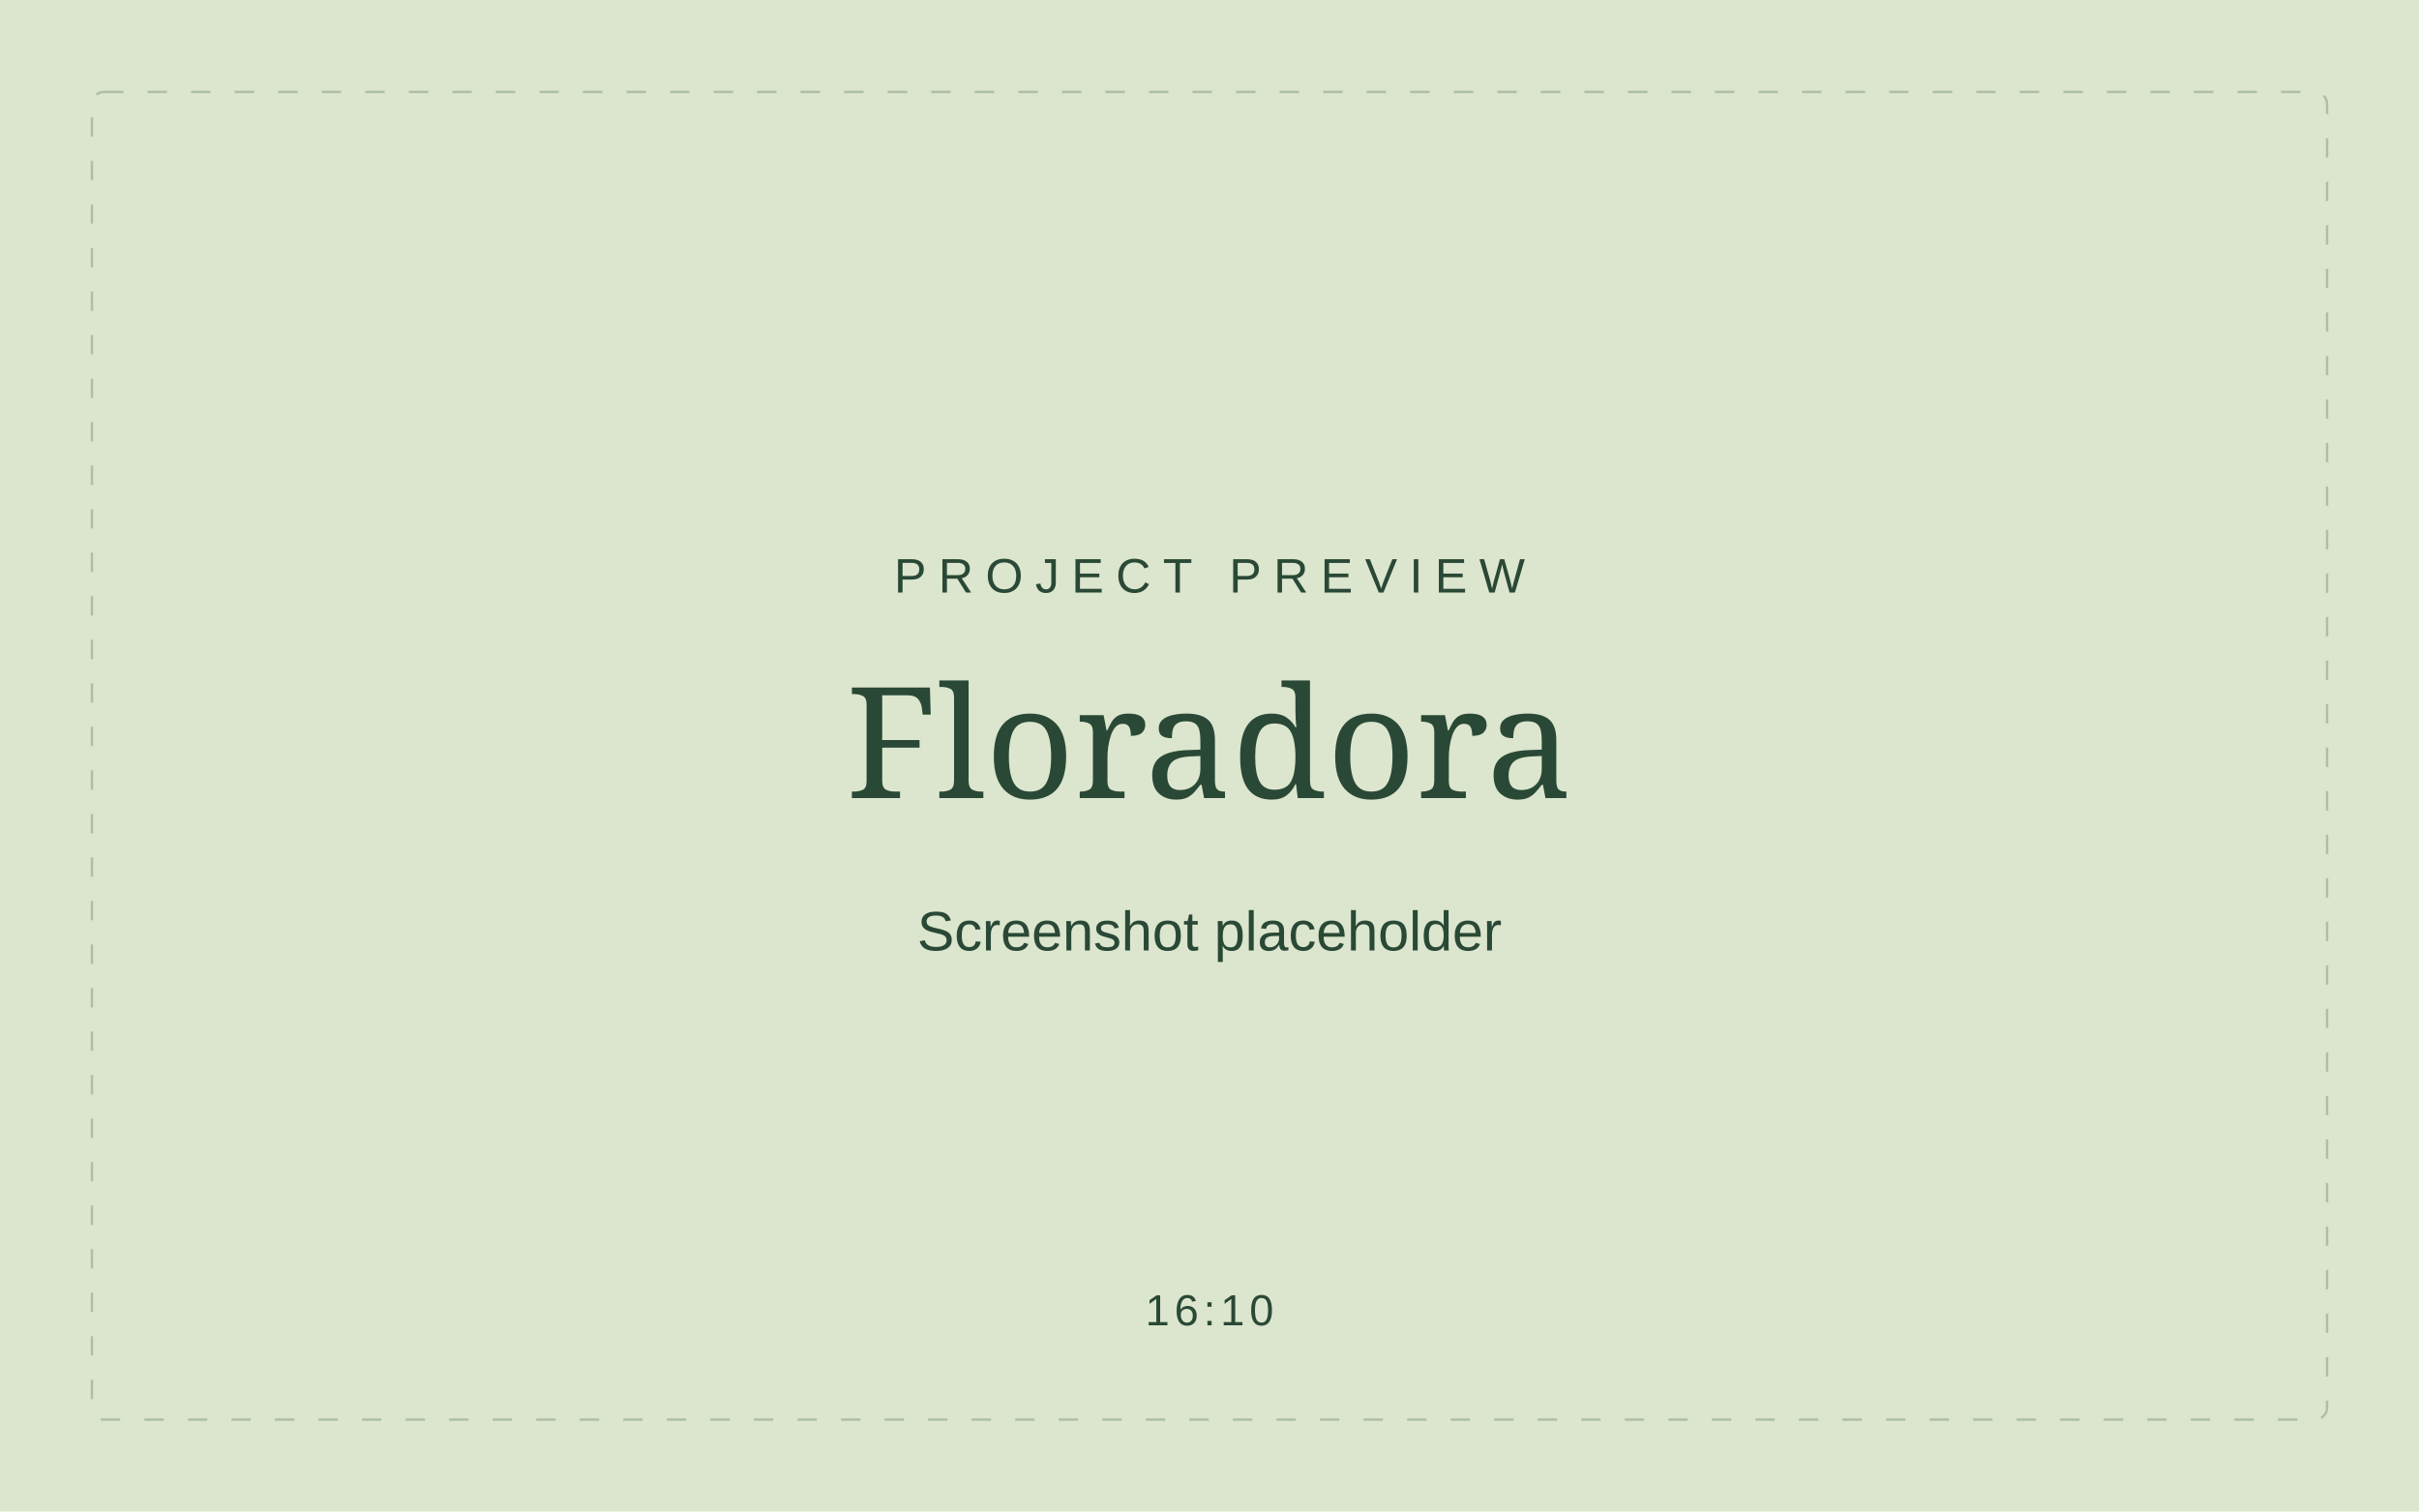
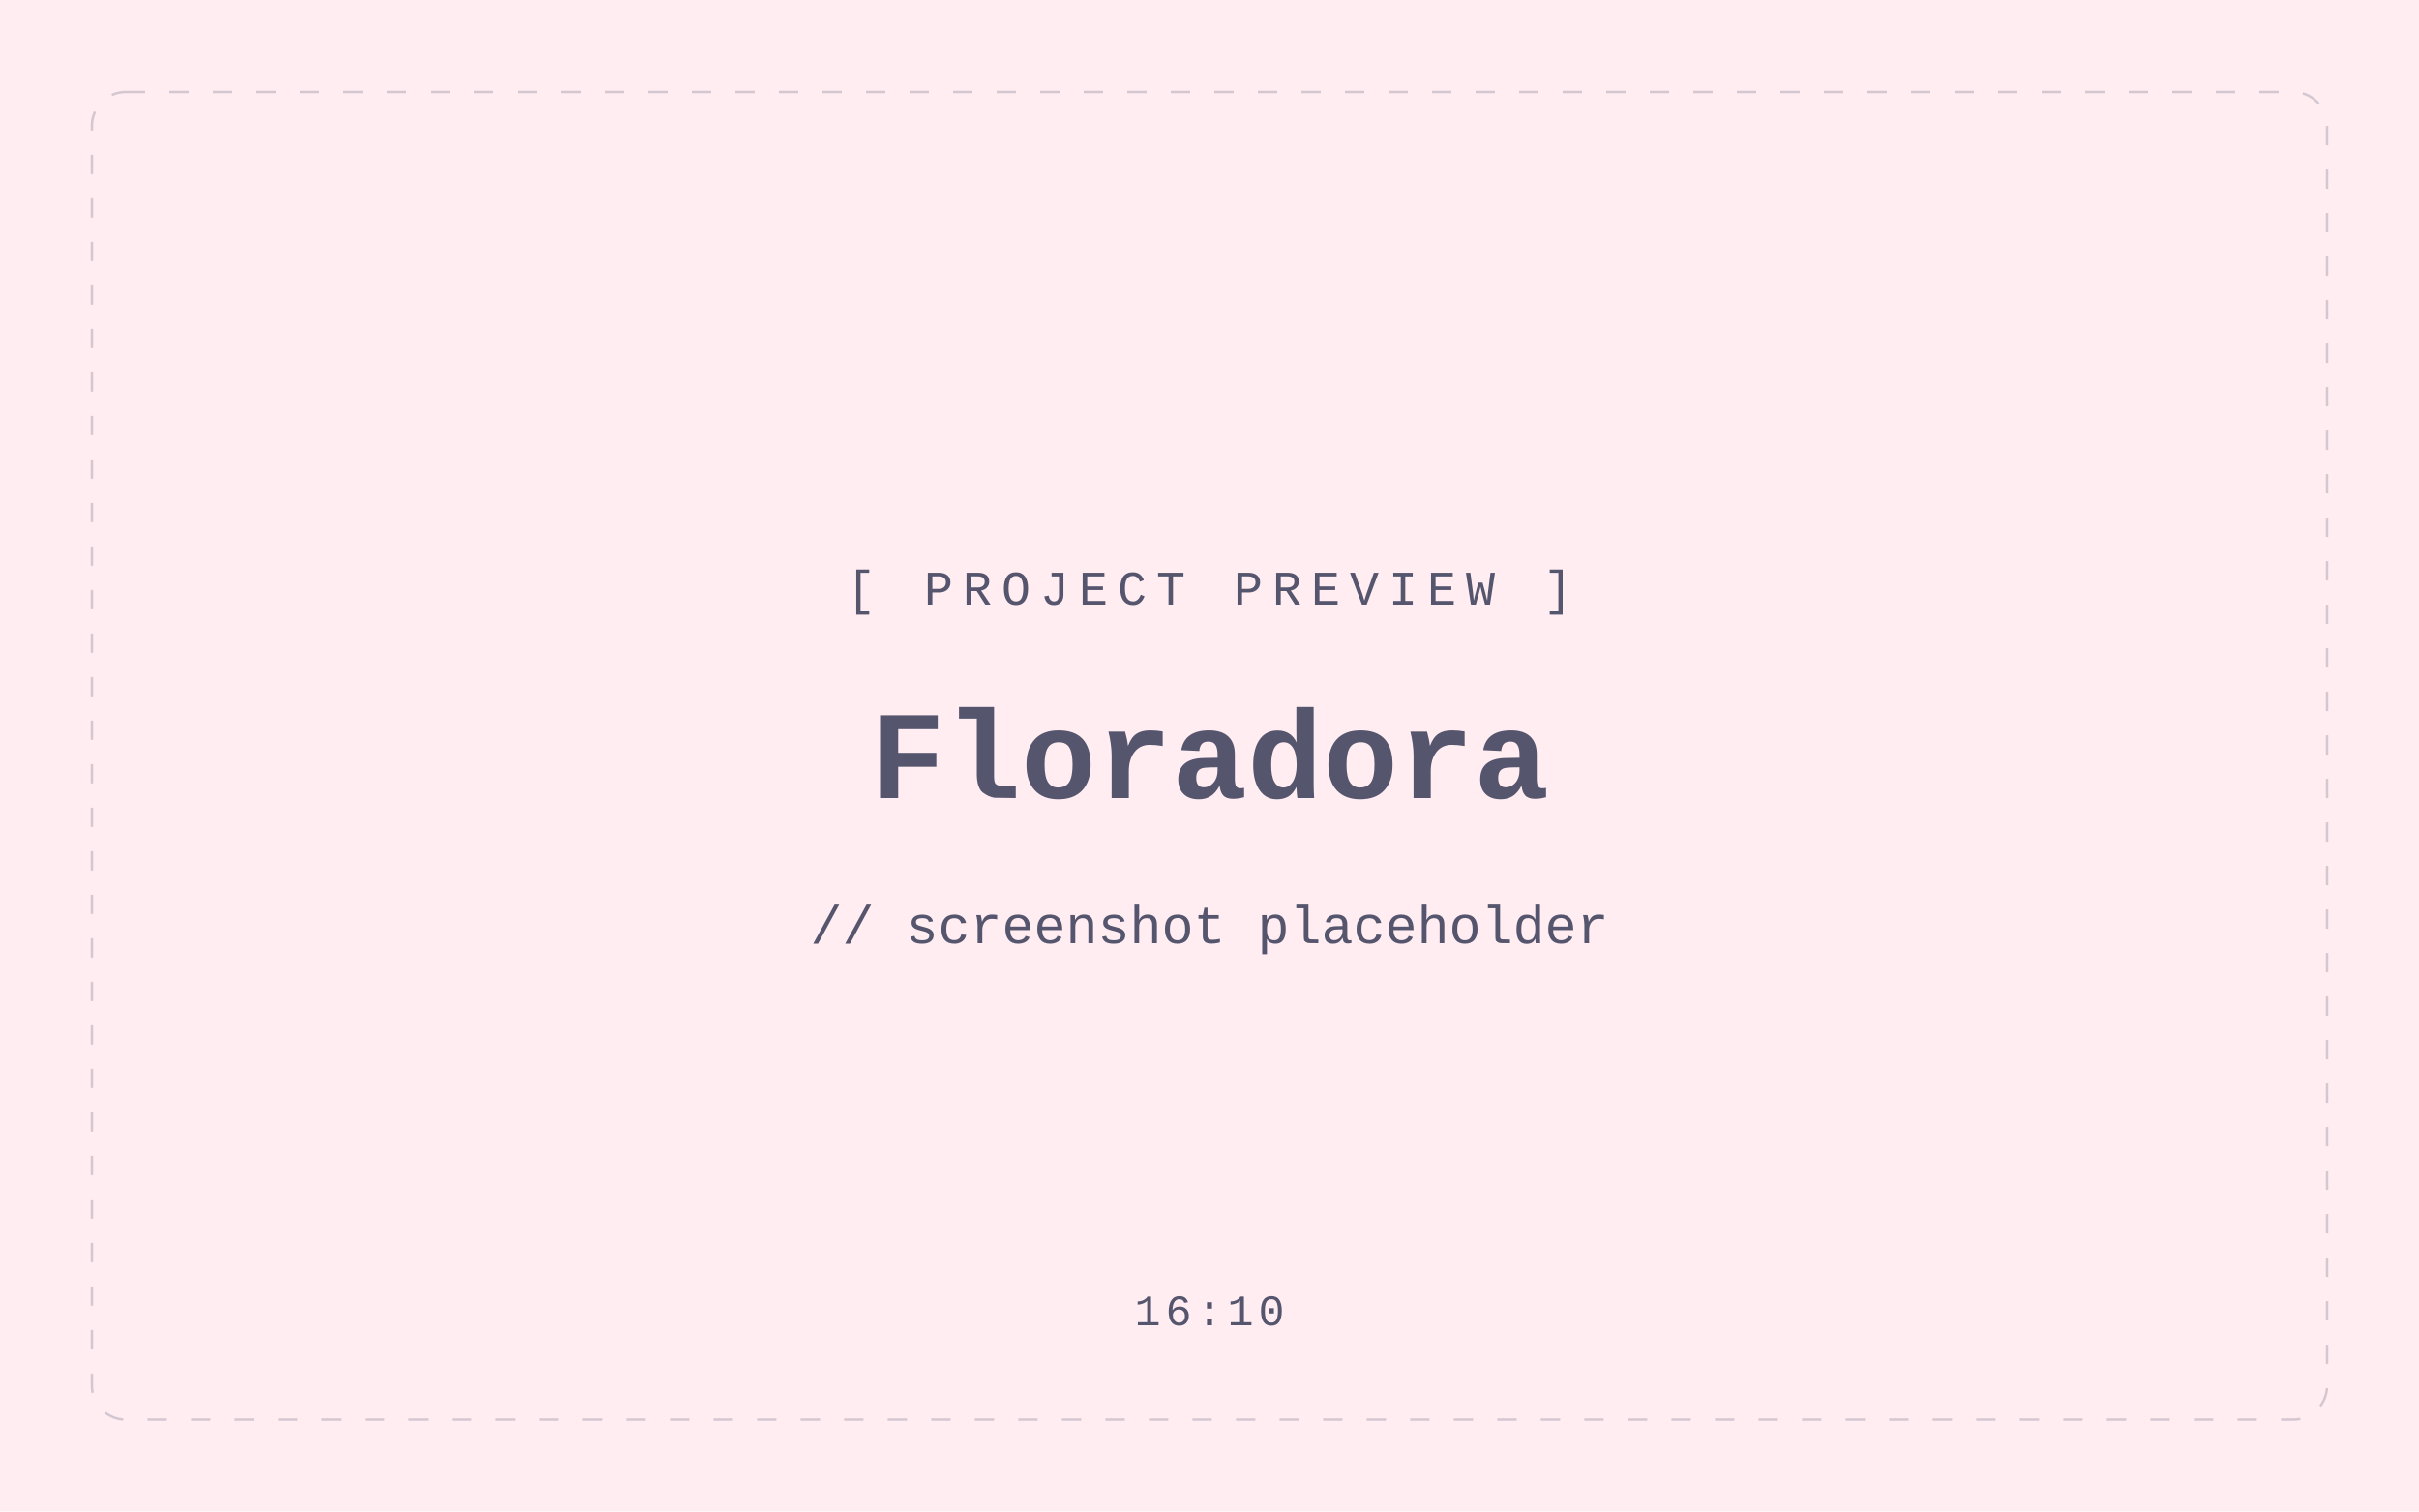
<svg xmlns="http://www.w3.org/2000/svg" width="1000" height="625" viewBox="0 0 1000 625">
-   <rect width="1000" height="625" fill="#dce5cd" />
-   <rect x="38" y="38" width="924" height="549" rx="5" fill="none" stroke="#294936" stroke-opacity=".25" stroke-dasharray="8 10" />
-   <g fill="#294936" text-anchor="middle">
-     <text x="500" y="245" font-family="Arial, sans-serif" font-size="20" letter-spacing="5">PROJECT PREVIEW</text>
-     <text x="500" y="330" font-family="Georgia, serif" font-size="64">Floradora</text>
-     <text x="500" y="393" font-family="Arial, sans-serif" font-size="23">Screenshot placeholder</text>
-     <text x="500" y="548" font-family="Arial, sans-serif" font-size="18" letter-spacing="2">16:10</text>
+   <rect width="1000" height="625" fill="#ffedf1" />
+   <rect x="38" y="38" width="924" height="549" rx="14" fill="none" stroke="#55556e" stroke-opacity=".25" stroke-dasharray="8 10" />
+   <g fill="#55556e" text-anchor="middle" font-family="Consolas, 'Courier New', monospace">
+     <text x="500" y="250" font-size="20" letter-spacing="4">[ PROJECT PREVIEW ]</text>
+     <text x="500" y="330" font-size="52" font-weight="bold">Floradora</text>
+     <text x="500" y="390" font-size="22">// screenshot placeholder</text>
+     <text x="500" y="548" font-size="18" letter-spacing="2">16:10</text>
  </g>
</svg>
